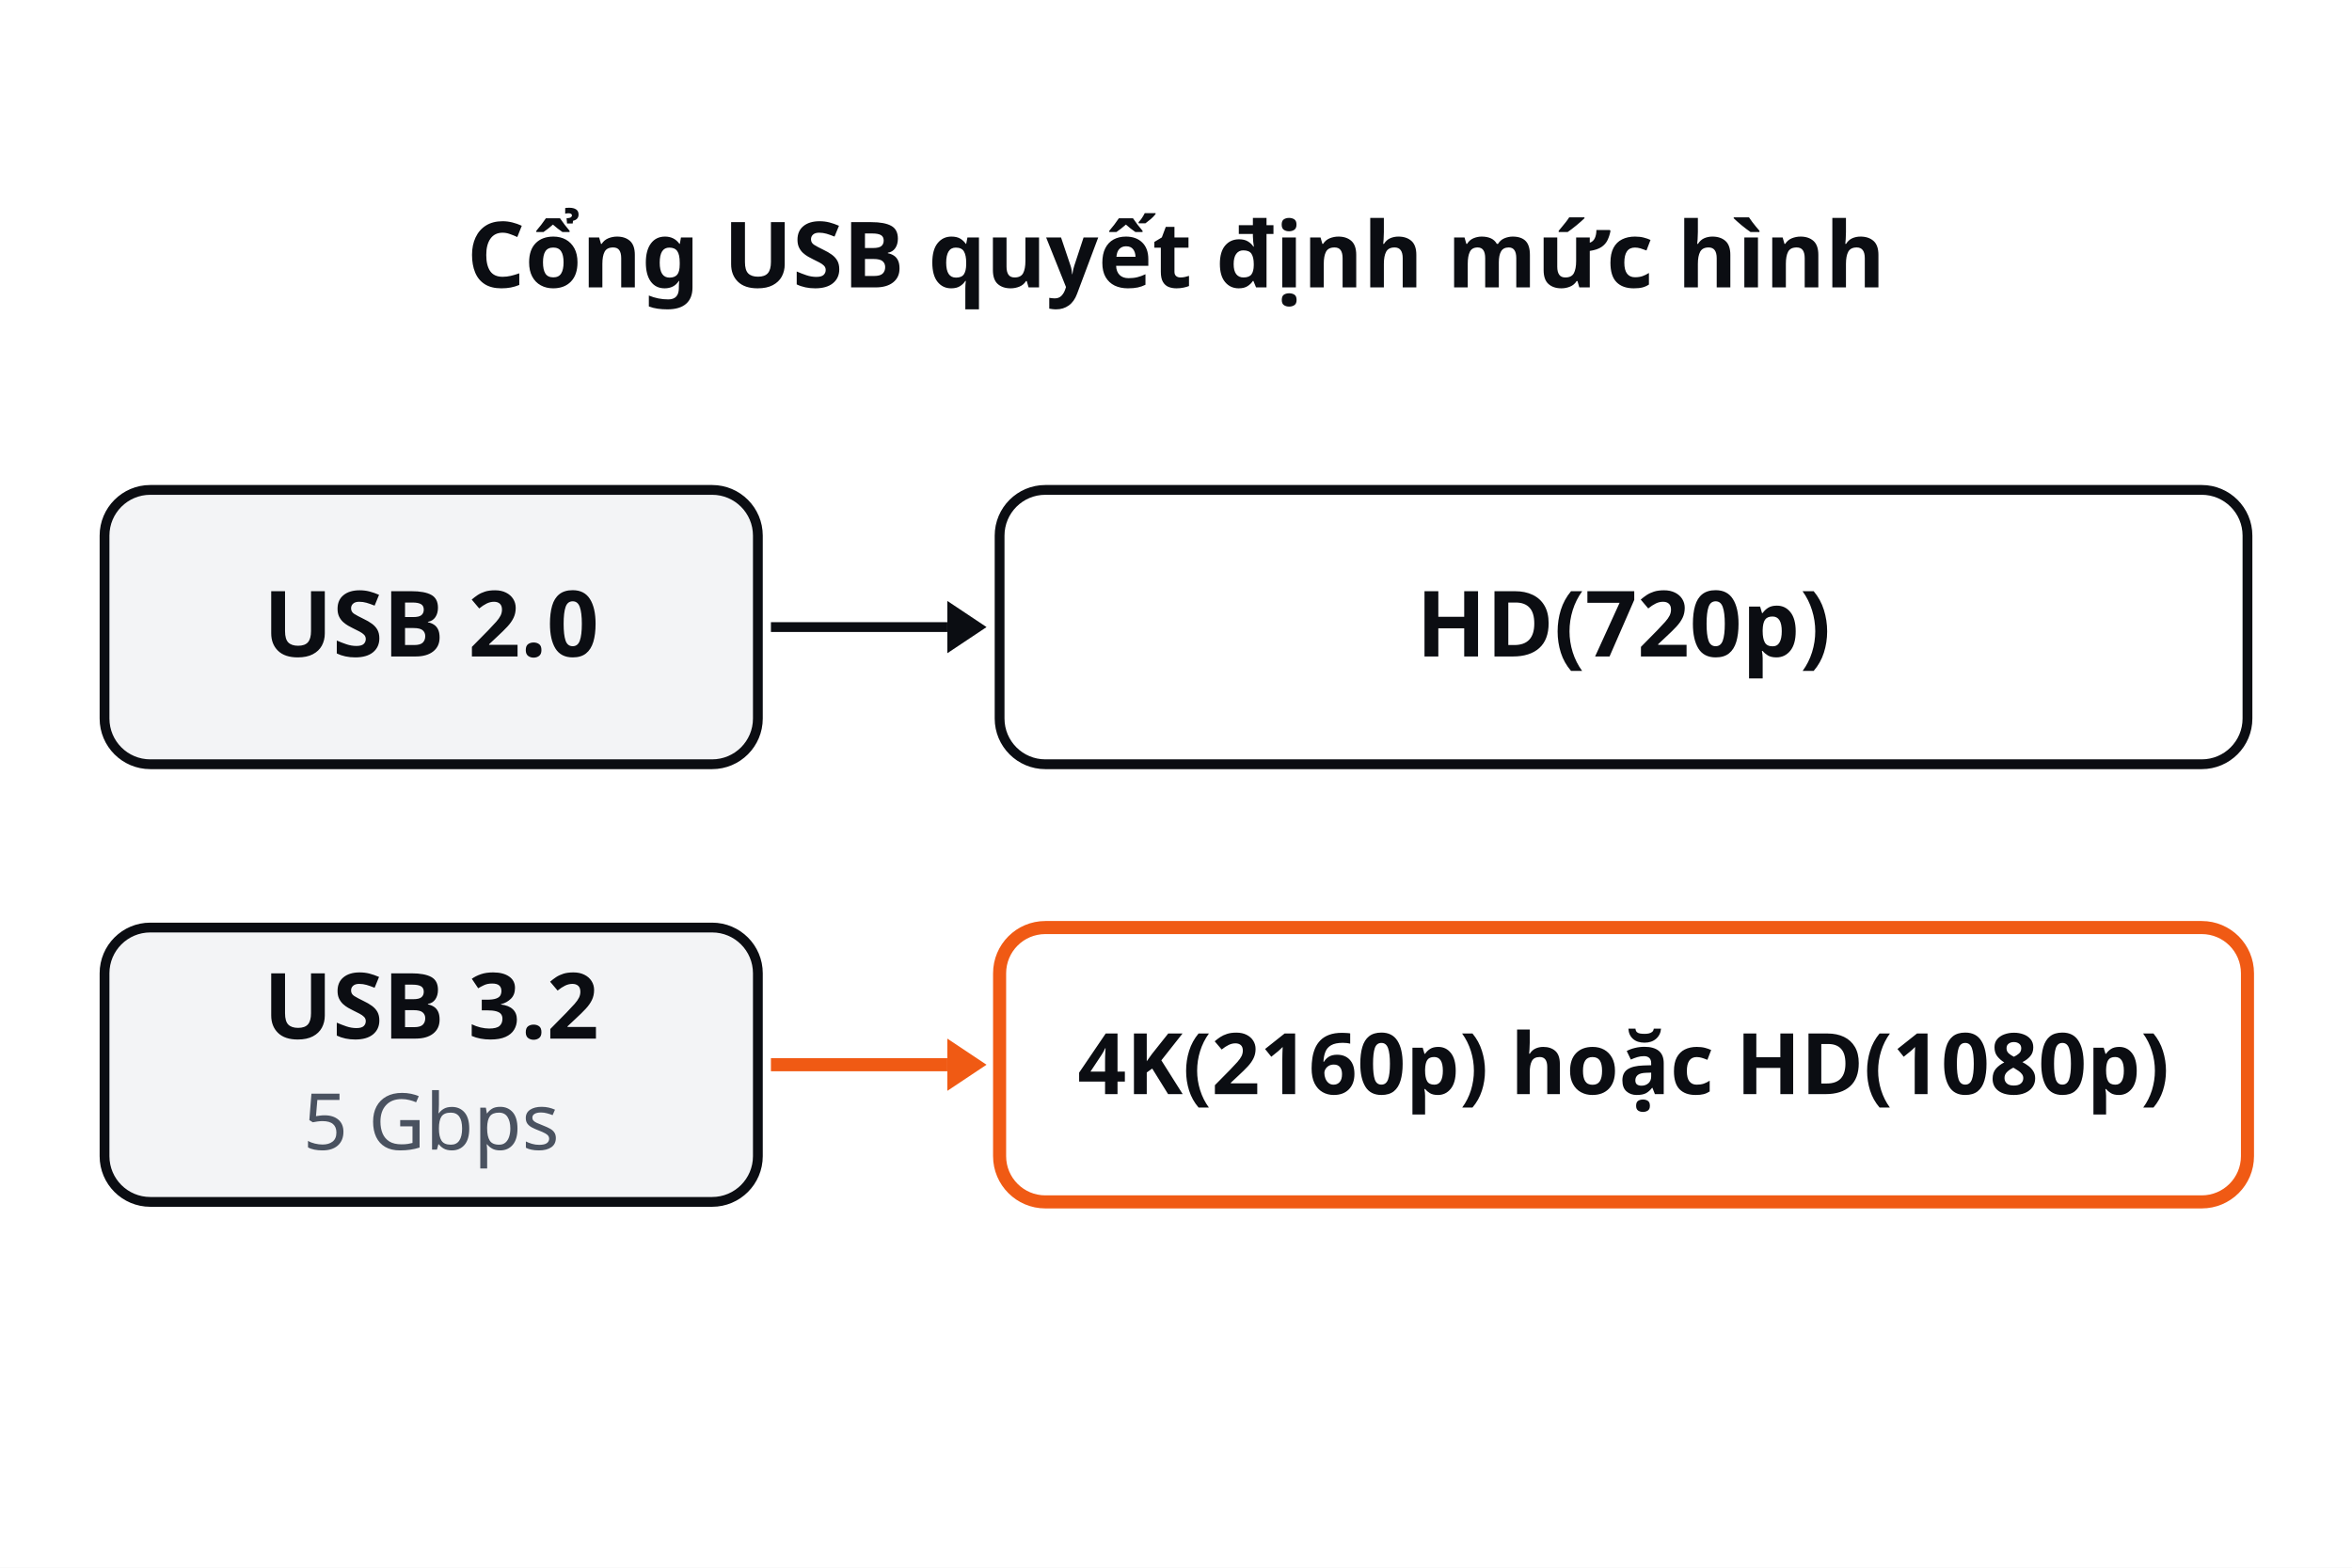
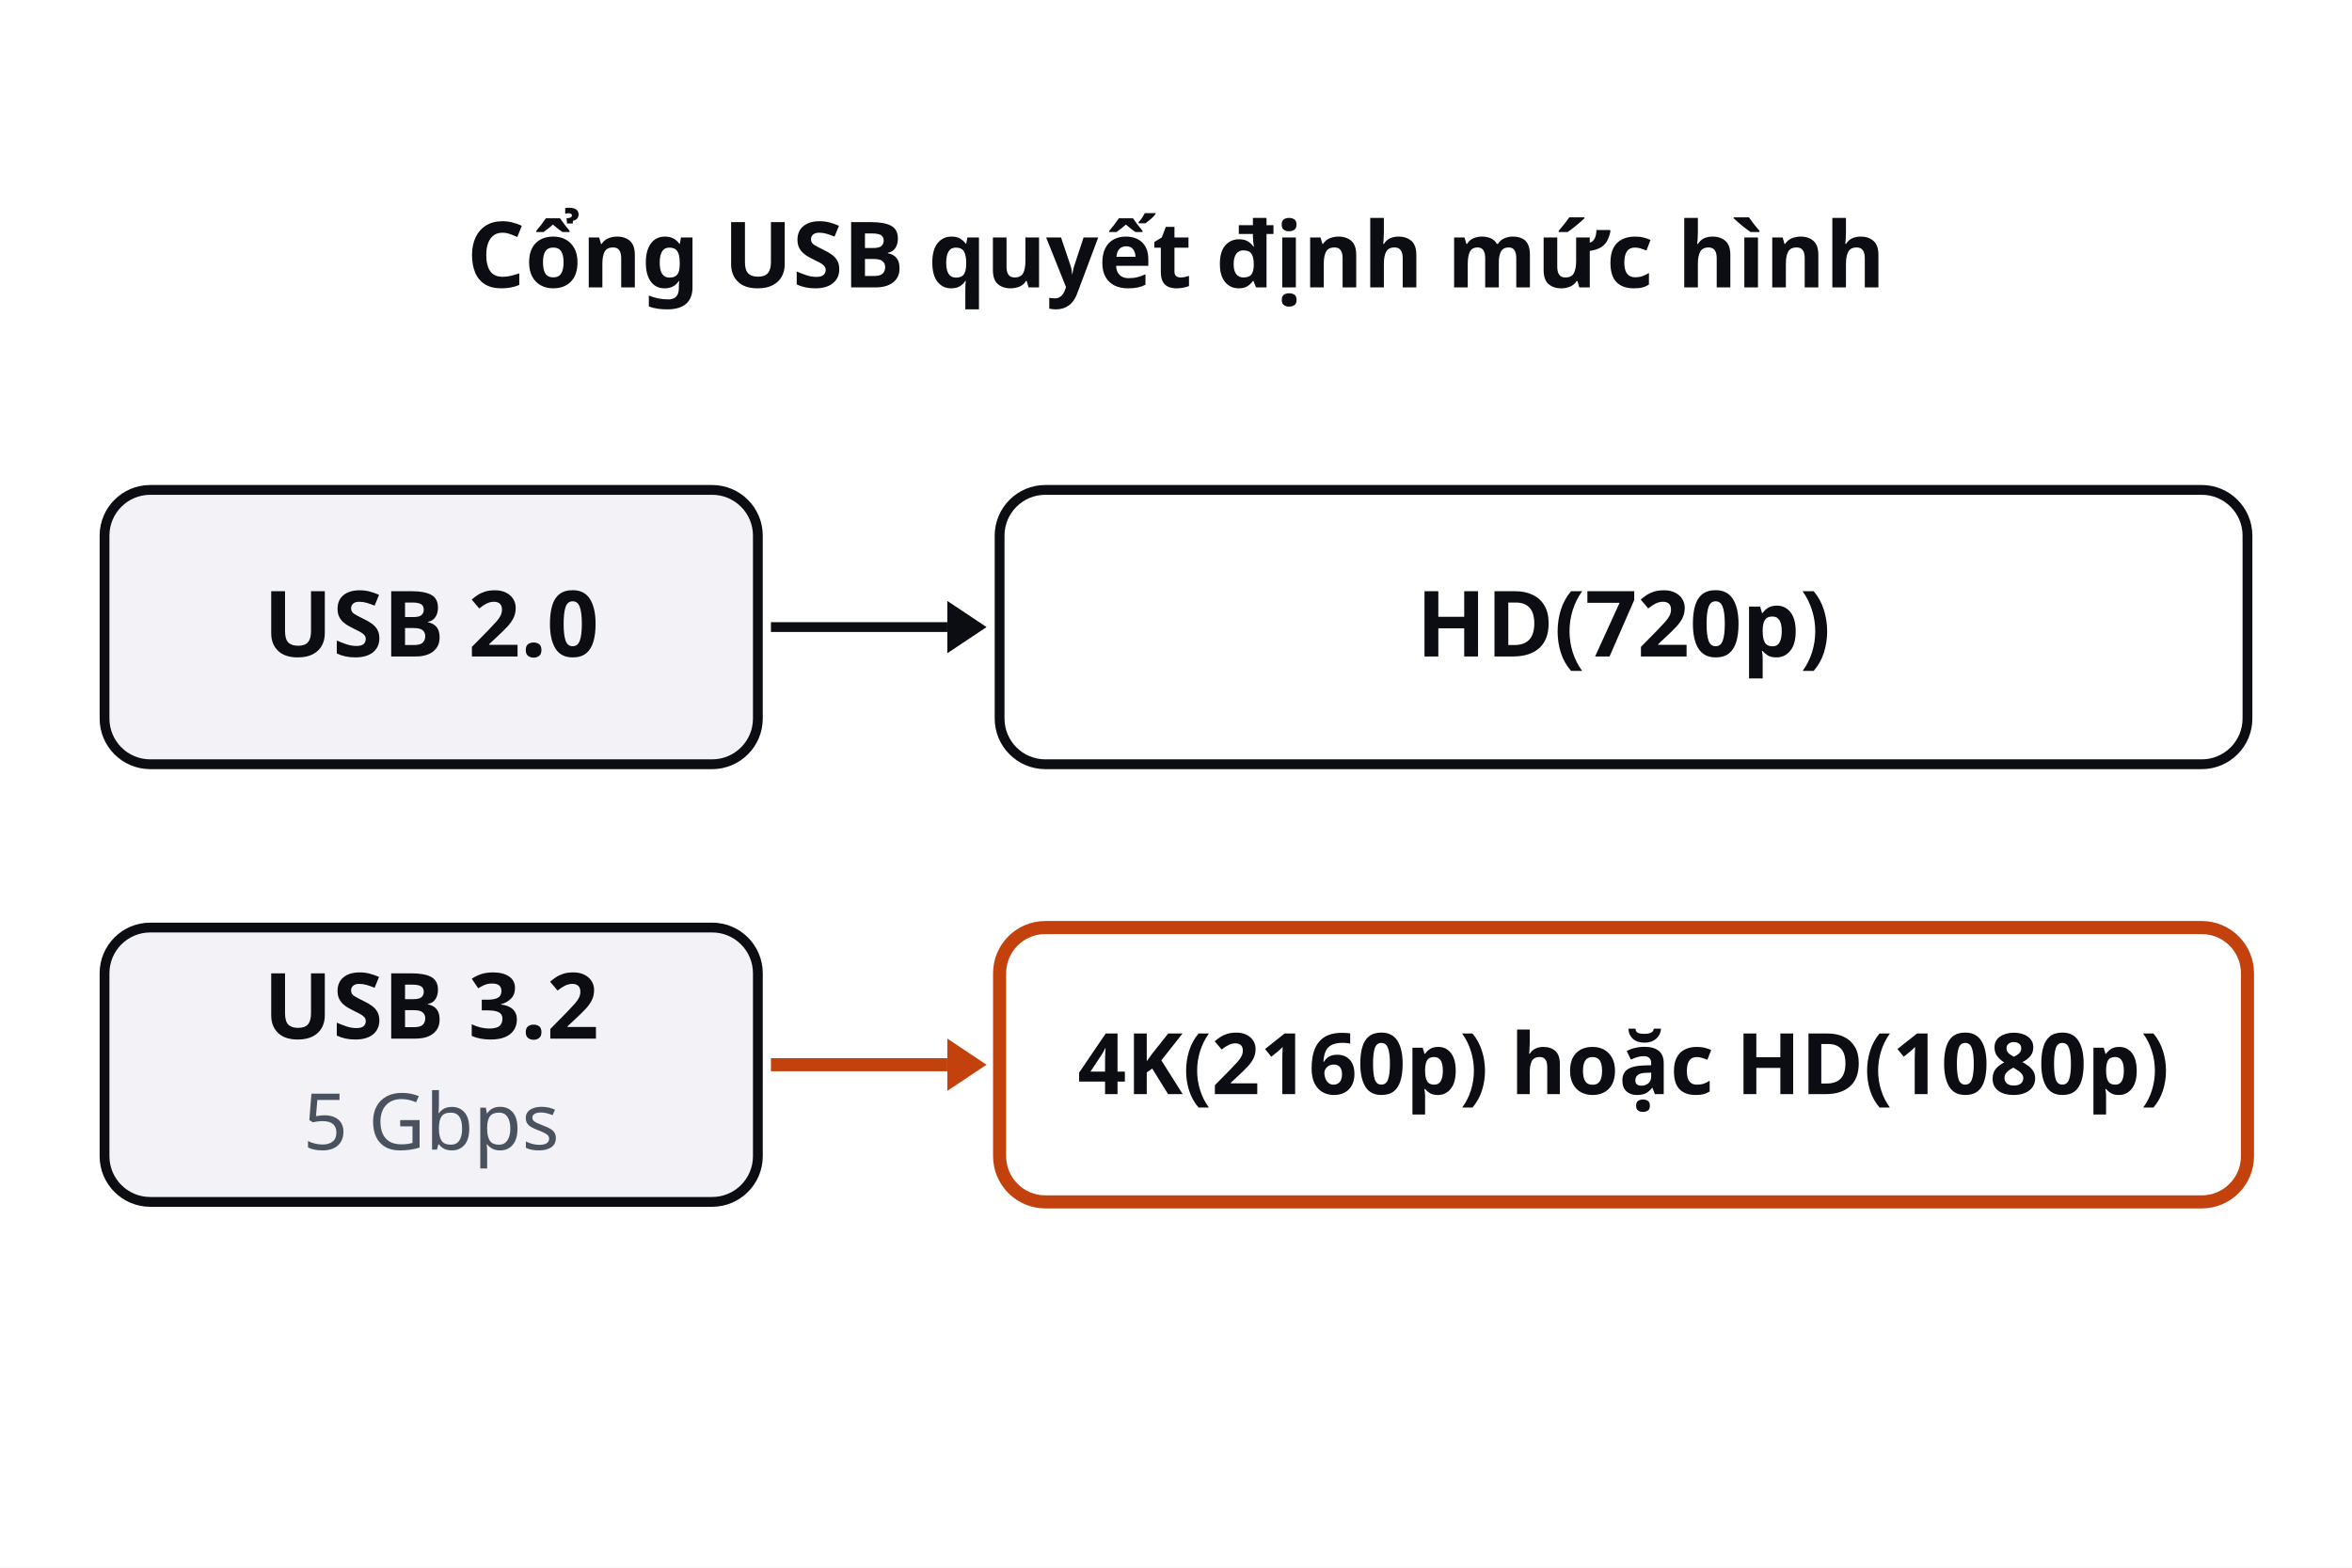
<svg xmlns="http://www.w3.org/2000/svg" viewBox="0 0 720 480" width="720" height="480" font-family="Noto Sans, system-ui, sans-serif">
  <rect width="720" height="480" fill="#ffffff" />
  <text x="360" y="88" text-anchor="middle" font-size="28" font-weight="600" fill="#0b0d12">Cổng USB quyết định mức hình</text>
-   <rect x="32" y="150" width="200" height="84" rx="14" fill="#f3f4f6" stroke="#0b0d12" stroke-width="3" />
+   <rect x="32" y="150" width="200" height="84" rx="14" fill="#f2f2f7" stroke="#0b0d12" stroke-width="3" />
  <text x="132" y="201" text-anchor="middle" font-size="28" font-weight="600" fill="#0b0d12">USB 2.0</text>
  <line x1="236" y1="192" x2="290" y2="192" stroke="#0b0d12" stroke-width="3" />
  <polygon points="290,184 302,192 290,200" fill="#0b0d12" />
  <rect x="306" y="150" width="382" height="84" rx="14" fill="#ffffff" stroke="#0b0d12" stroke-width="3" />
  <text x="497" y="201" text-anchor="middle" font-size="28" font-weight="600" fill="#0b0d12">HD(720p)</text>
-   <rect x="32" y="284" width="200" height="84" rx="14" fill="#f3f4f6" stroke="#0b0d12" stroke-width="3" />
+   <rect x="32" y="284" width="200" height="84" rx="14" fill="#f2f2f7" stroke="#0b0d12" stroke-width="3" />
  <text x="132" y="318" text-anchor="middle" font-size="28" font-weight="600" fill="#0b0d12">USB 3.2</text>
  <text x="132" y="352" text-anchor="middle" font-size="24" fill="#4a5260">5 Gbps</text>
-   <line x1="236" y1="326" x2="290" y2="326" stroke="#f05a14" stroke-width="4" />
-   <polygon points="290,318 302,326 290,334" fill="#f05a14" />
-   <rect x="306" y="284" width="382" height="84" rx="14" fill="#ffffff" stroke="#f05a14" stroke-width="4" />
+   <line x1="236" y1="326" x2="290" y2="326" stroke="#c2410c" stroke-width="4" />
+   <polygon points="290,318 302,326 290,334" fill="#c2410c" />
+   <rect x="306" y="284" width="382" height="84" rx="14" fill="#ffffff" stroke="#c2410c" stroke-width="4" />
  <text x="497" y="335" text-anchor="middle" font-size="26" font-weight="600" fill="#0b0d12">4K(2160p) hoặc HD(1080p)</text>
</svg>
